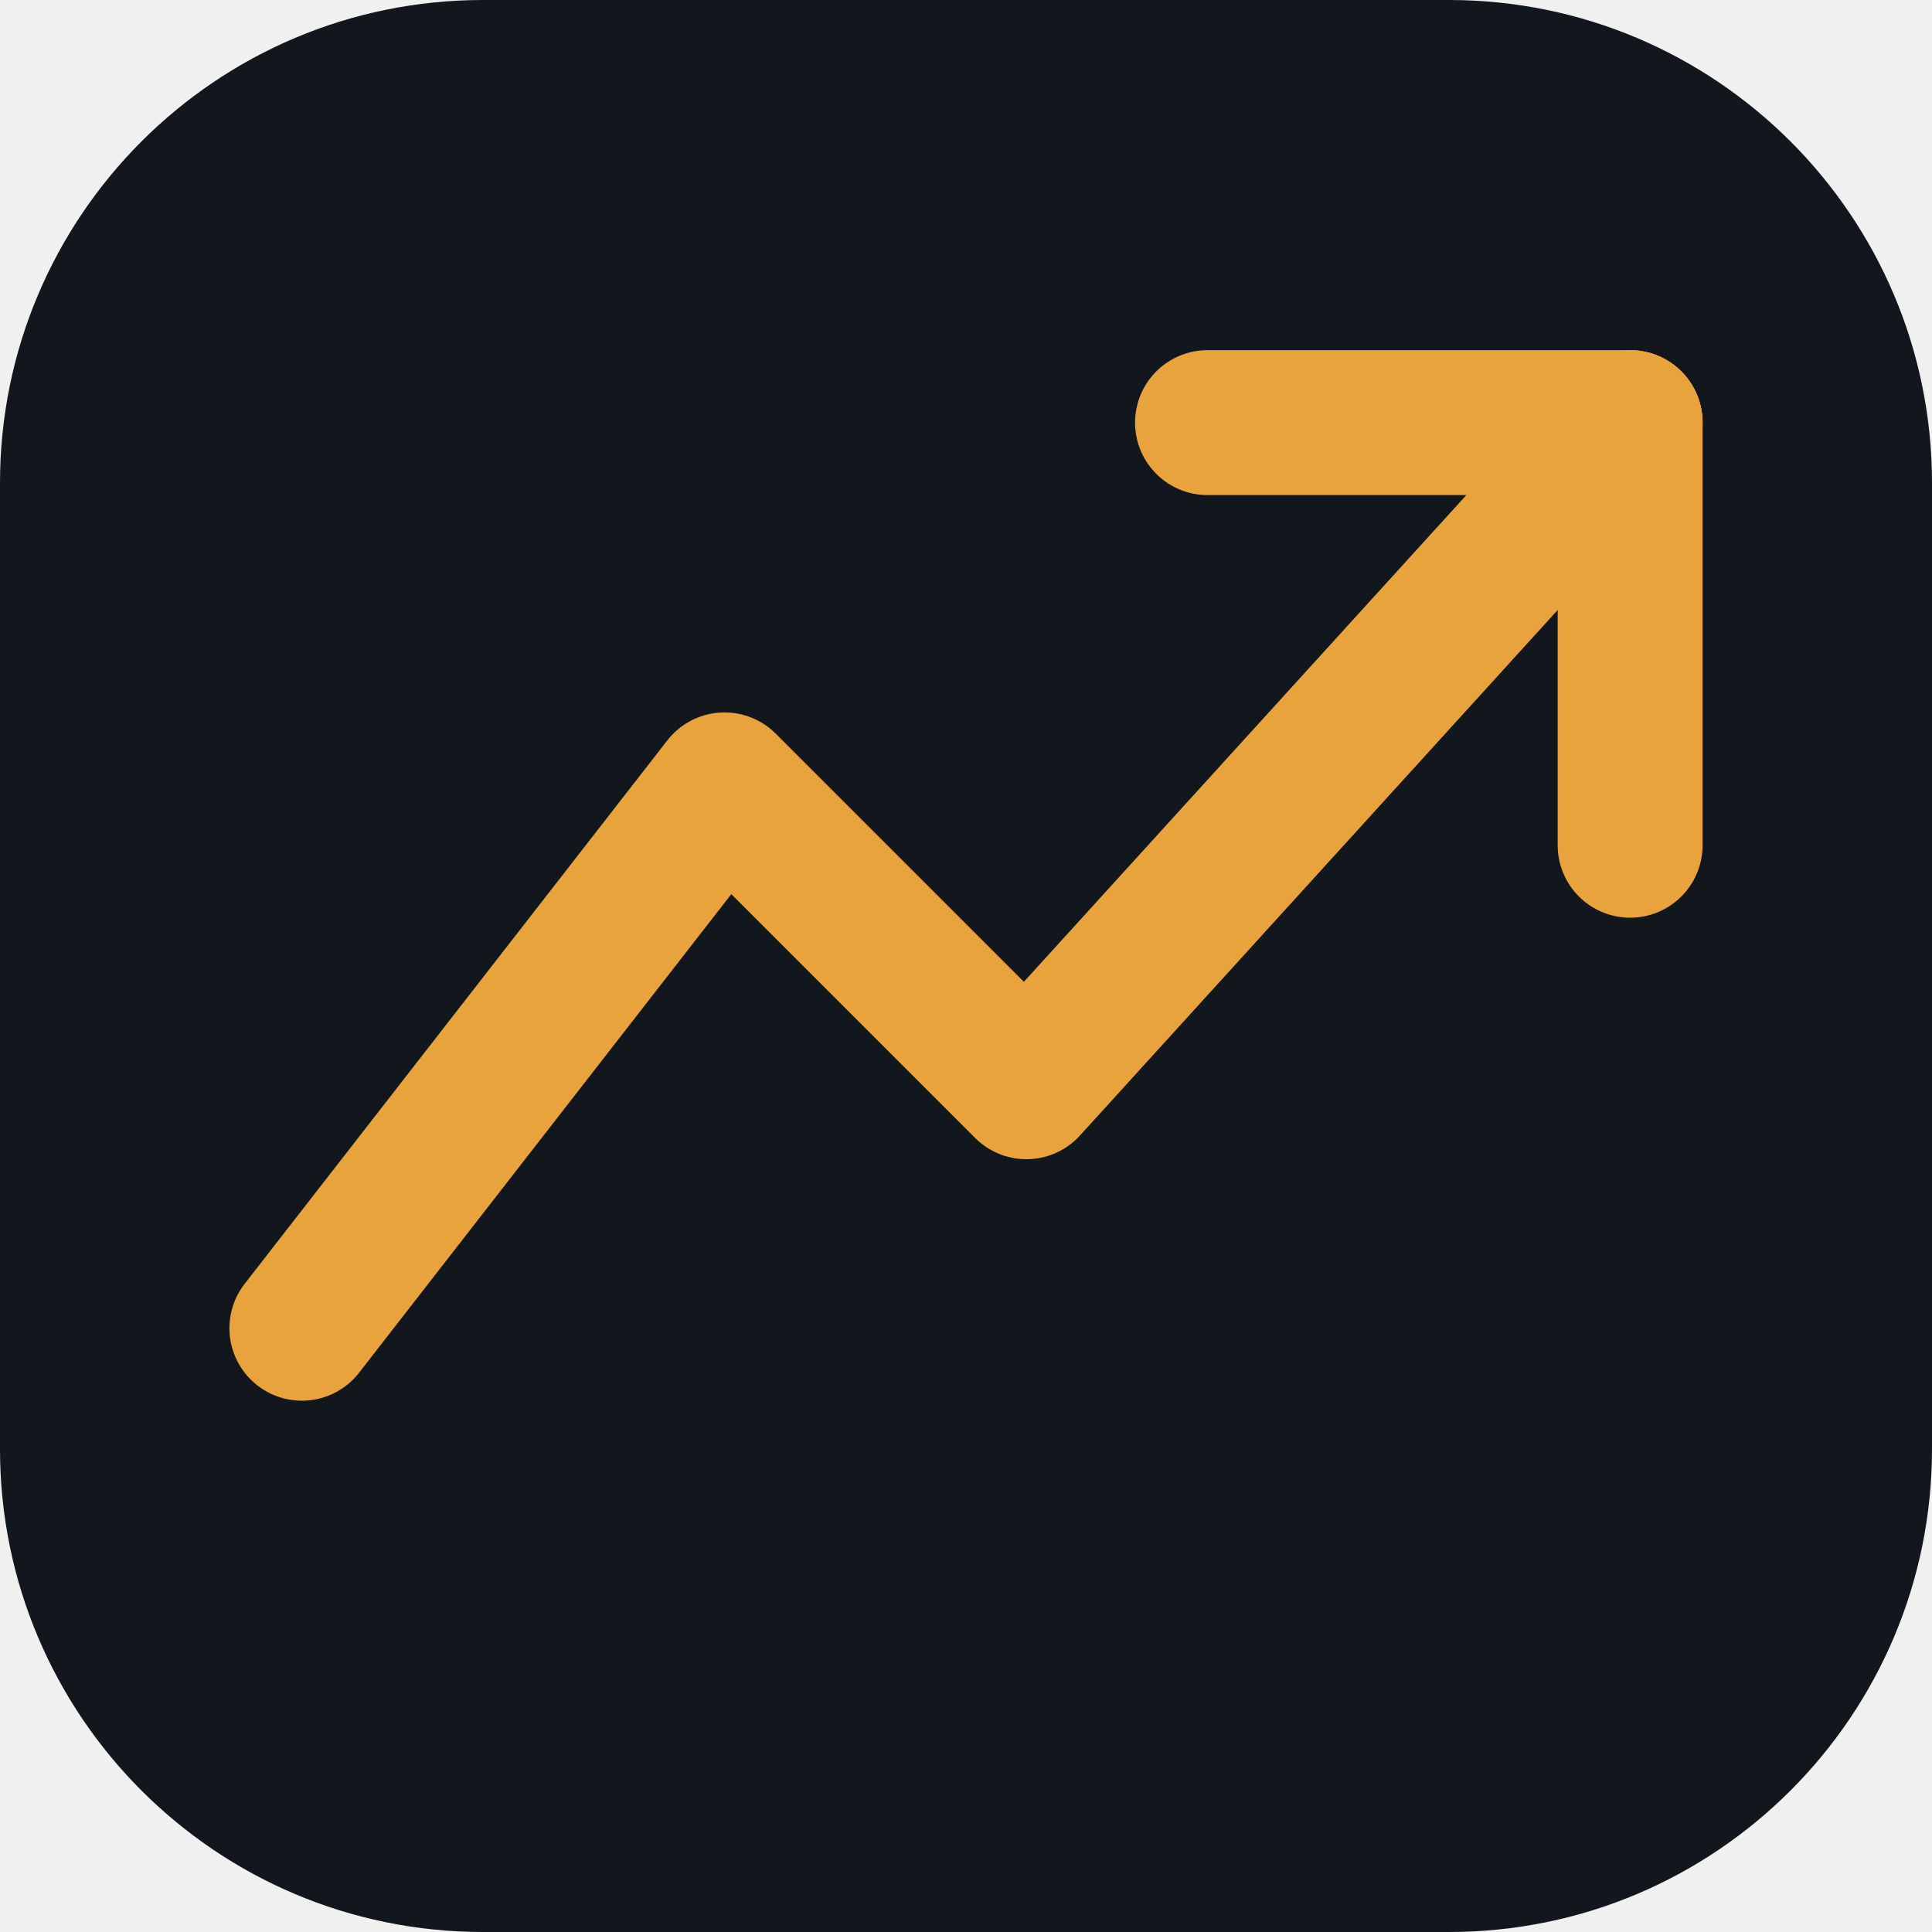
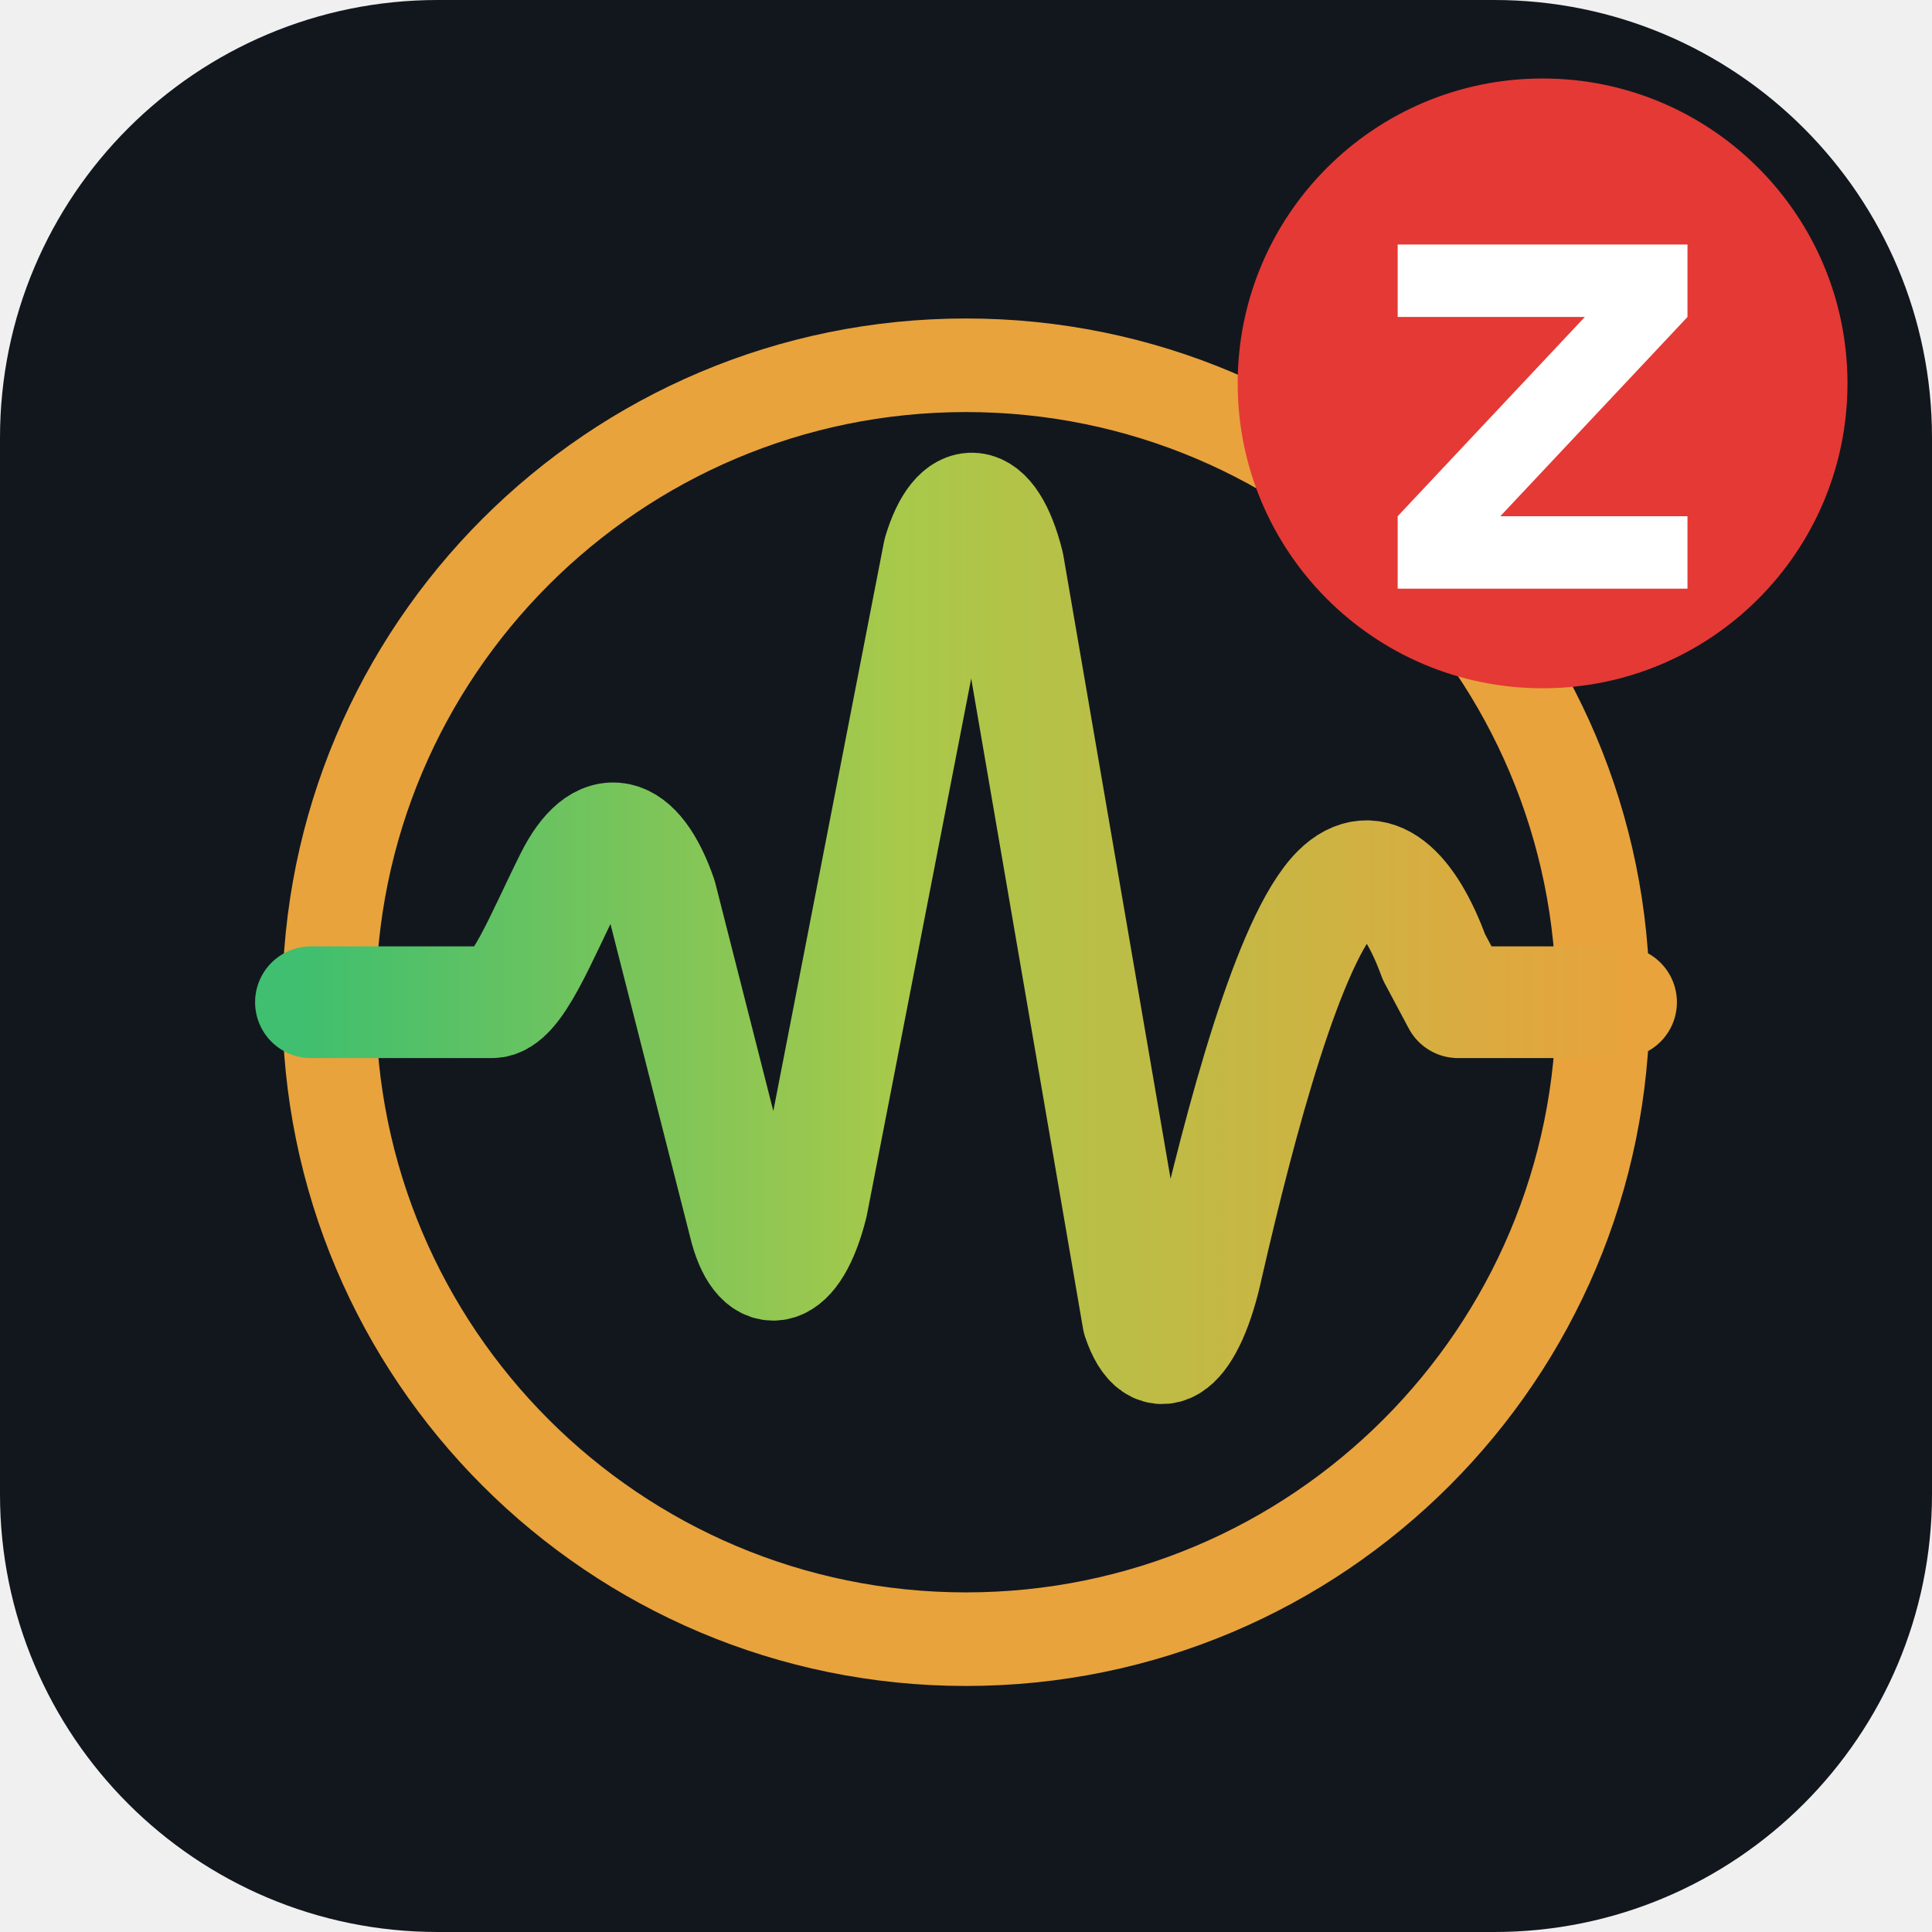
- <svg xmlns="http://www.w3.org/2000/svg" viewBox="0 0 32 32">
-   <rect width="32" height="32" rx="8" fill="#12171e" />
-   <path d="M5 22 L12 13 L17 18 L27 7" fill="none" stroke="#E8A33D" stroke-width="2.4" stroke-linecap="round" stroke-linejoin="round" />
-   <path d="M27 7 H20" fill="none" stroke="#E8A33D" stroke-width="2.4" stroke-linecap="round" />
-   <path d="M27 7 V14" fill="none" stroke="#E8A33D" stroke-width="2.4" stroke-linecap="round" />
+ <svg xmlns="http://www.w3.org/2000/svg" viewBox="0 0 32 32" width="32" height="32" role="img" aria-label="ZbxLens">
+   <defs>
+     <linearGradient id="pulseGrad" x1="5" y1="16" x2="27" y2="16" gradientUnits="userSpaceOnUse">
+       <stop offset="0%" stop-color="#3FBF6F" />
+       <stop offset="45%" stop-color="#A8C94A" />
+       <stop offset="100%" stop-color="#E8A33D" />
+     </linearGradient>
+   </defs>
+   <rect width="32" height="32" rx="7.25" ry="7.25" fill="#12171E" />
+   <circle cx="16" cy="16.6" r="10.55" fill="none" stroke="#E8A33D" stroke-width="1.55" />
+   <path d="M5.15 16.6        H8.15        C8.55 16.6 8.95 15.55 9.45 14.55        C9.95 13.55 10.55 13.7 10.95 14.85        L12.35 20.35        C12.6 21.25 13.15 21.15 13.45 19.95        L15.55 9.15        C15.85 8.15 16.4 8.15 16.7 9.35        L18.85 21.85        C19.15 22.75 19.7 22.35 20.0 20.95        C20.55 18.55 21.35 15.55 22.15 14.75        C22.75 14.15 23.35 14.75 23.75 15.85        L24.15 16.6        H26.85" fill="none" stroke="url(#pulseGrad)" stroke-width="1.85" stroke-linecap="round" stroke-linejoin="round" />
+   <circle cx="25.55" cy="6.35" r="5.05" fill="#E53935" />
+   <path d="M23.15 4.05        H27.95        V5.25        L24.85 8.55        H27.95        V9.75        H23.15        V8.55        L26.25 5.25        H23.15        Z" fill="#FFFFFF" />
</svg>
